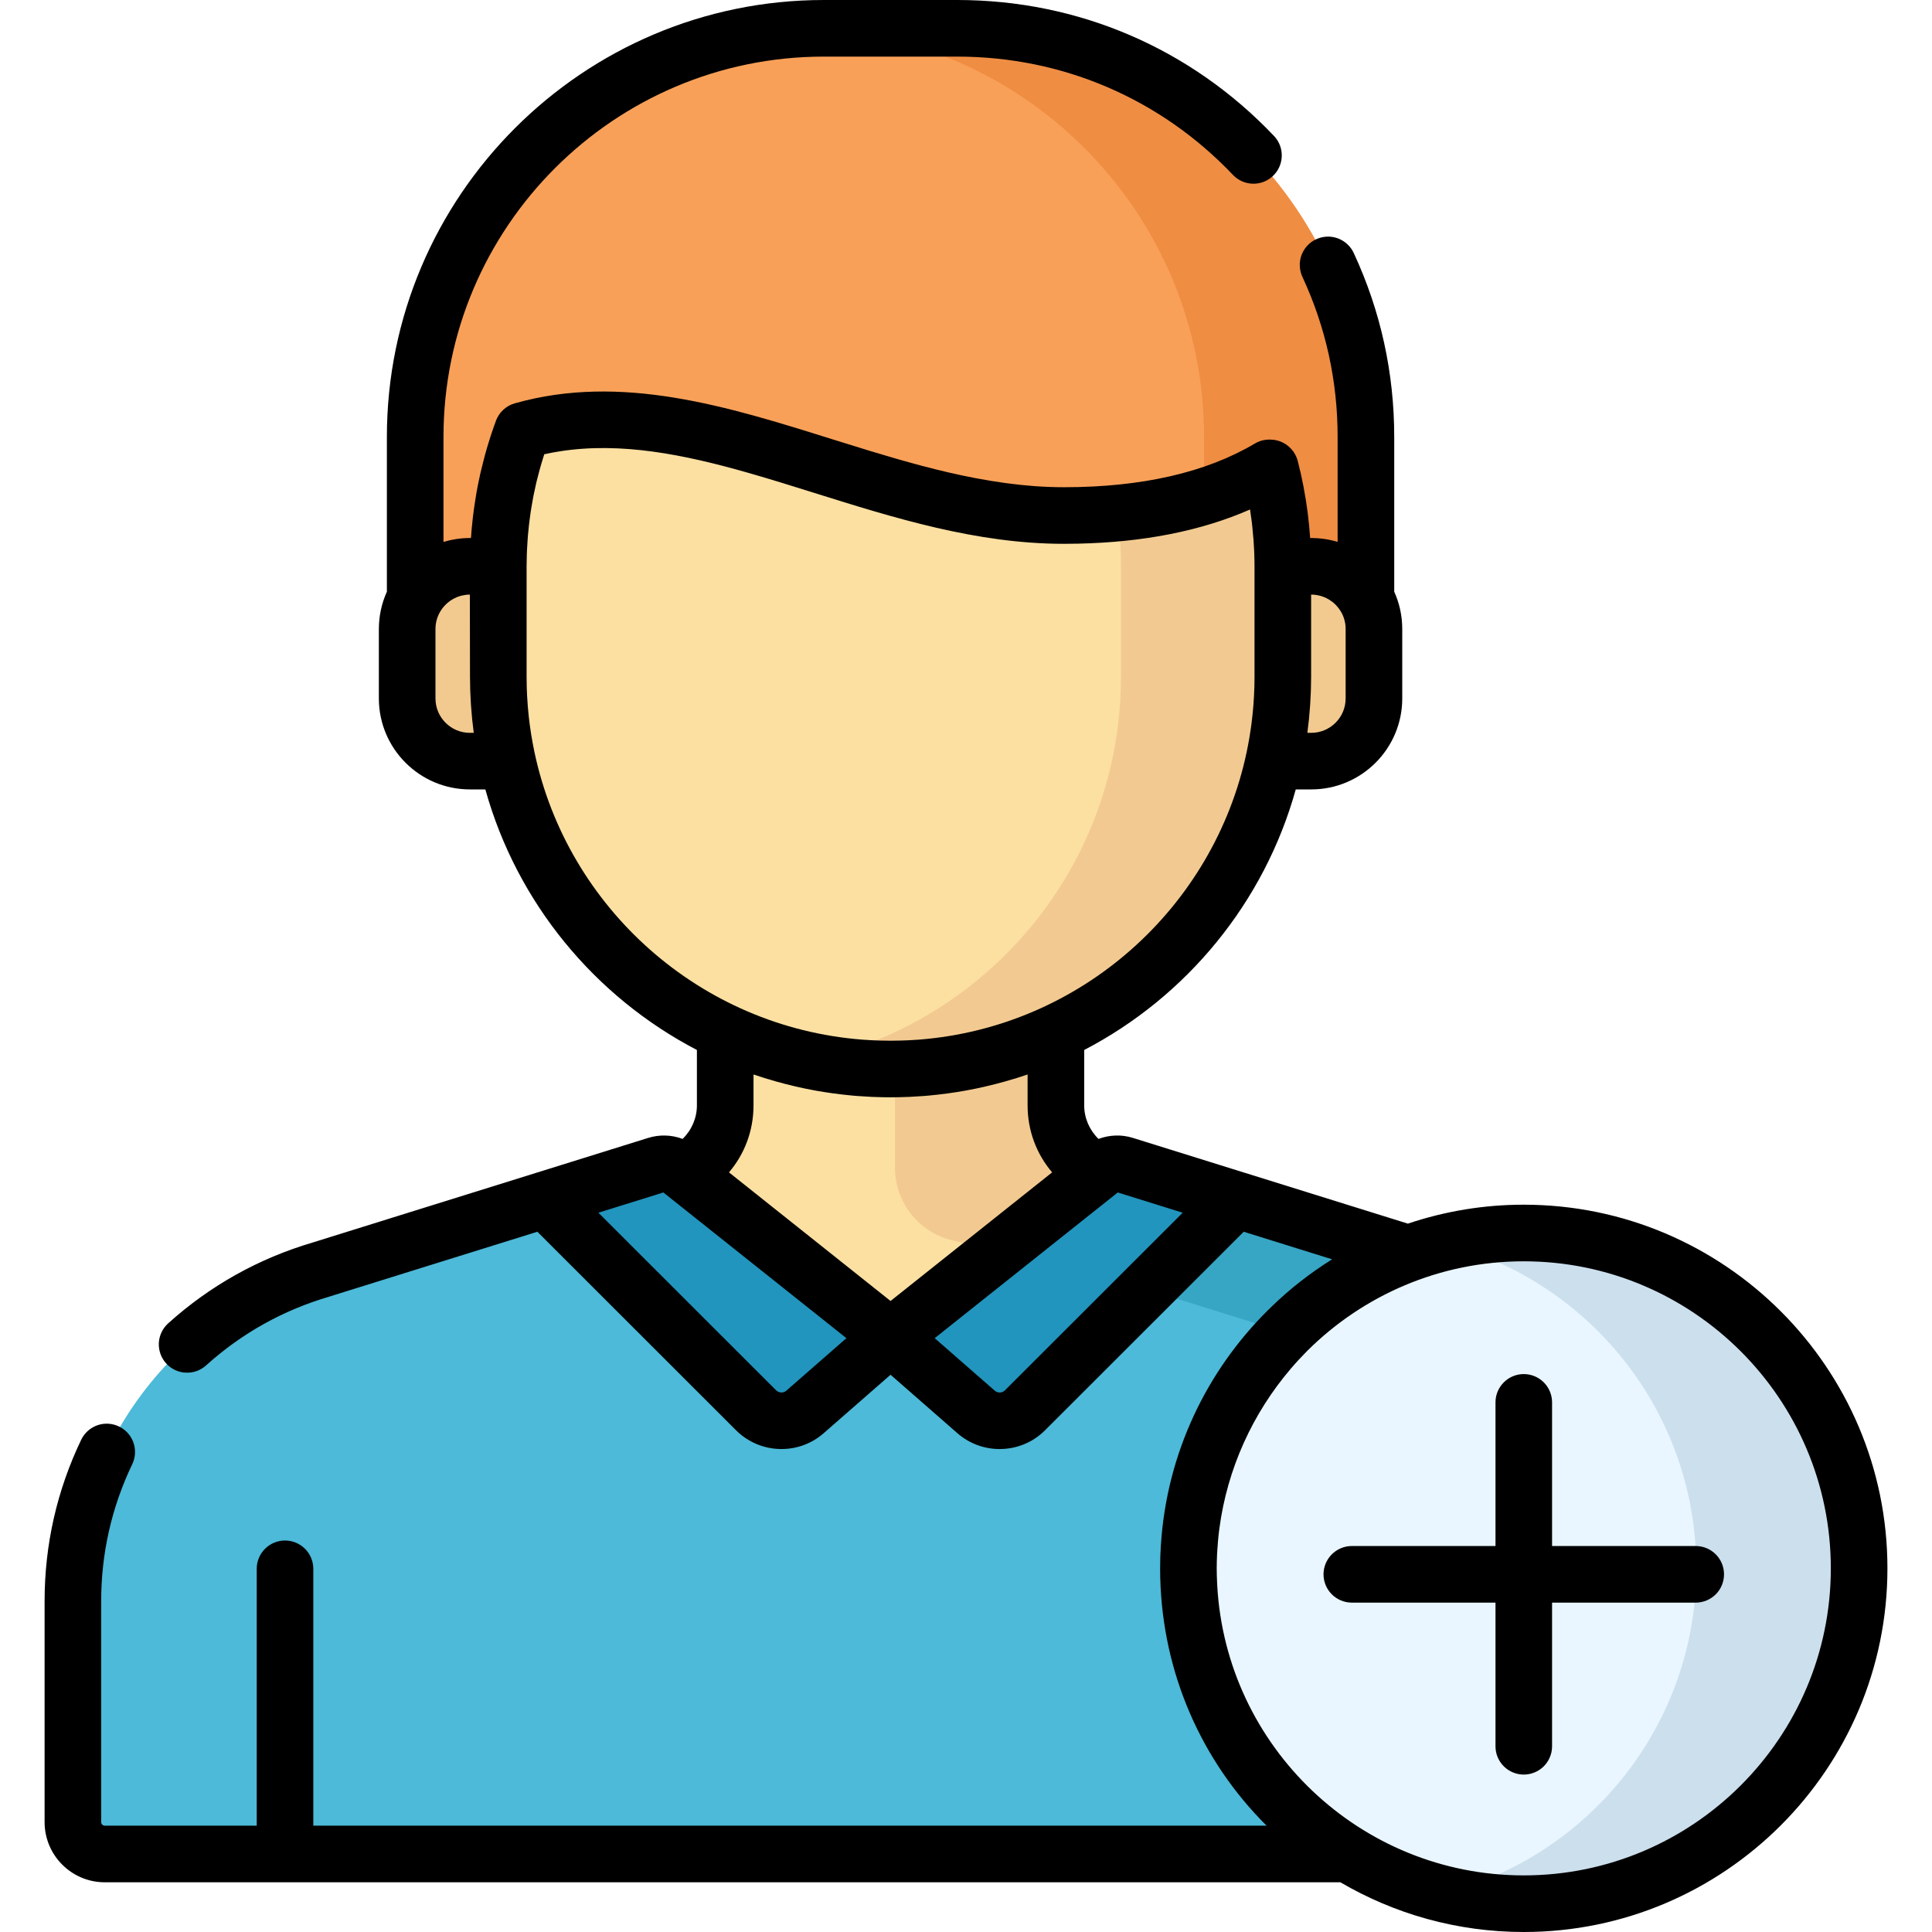
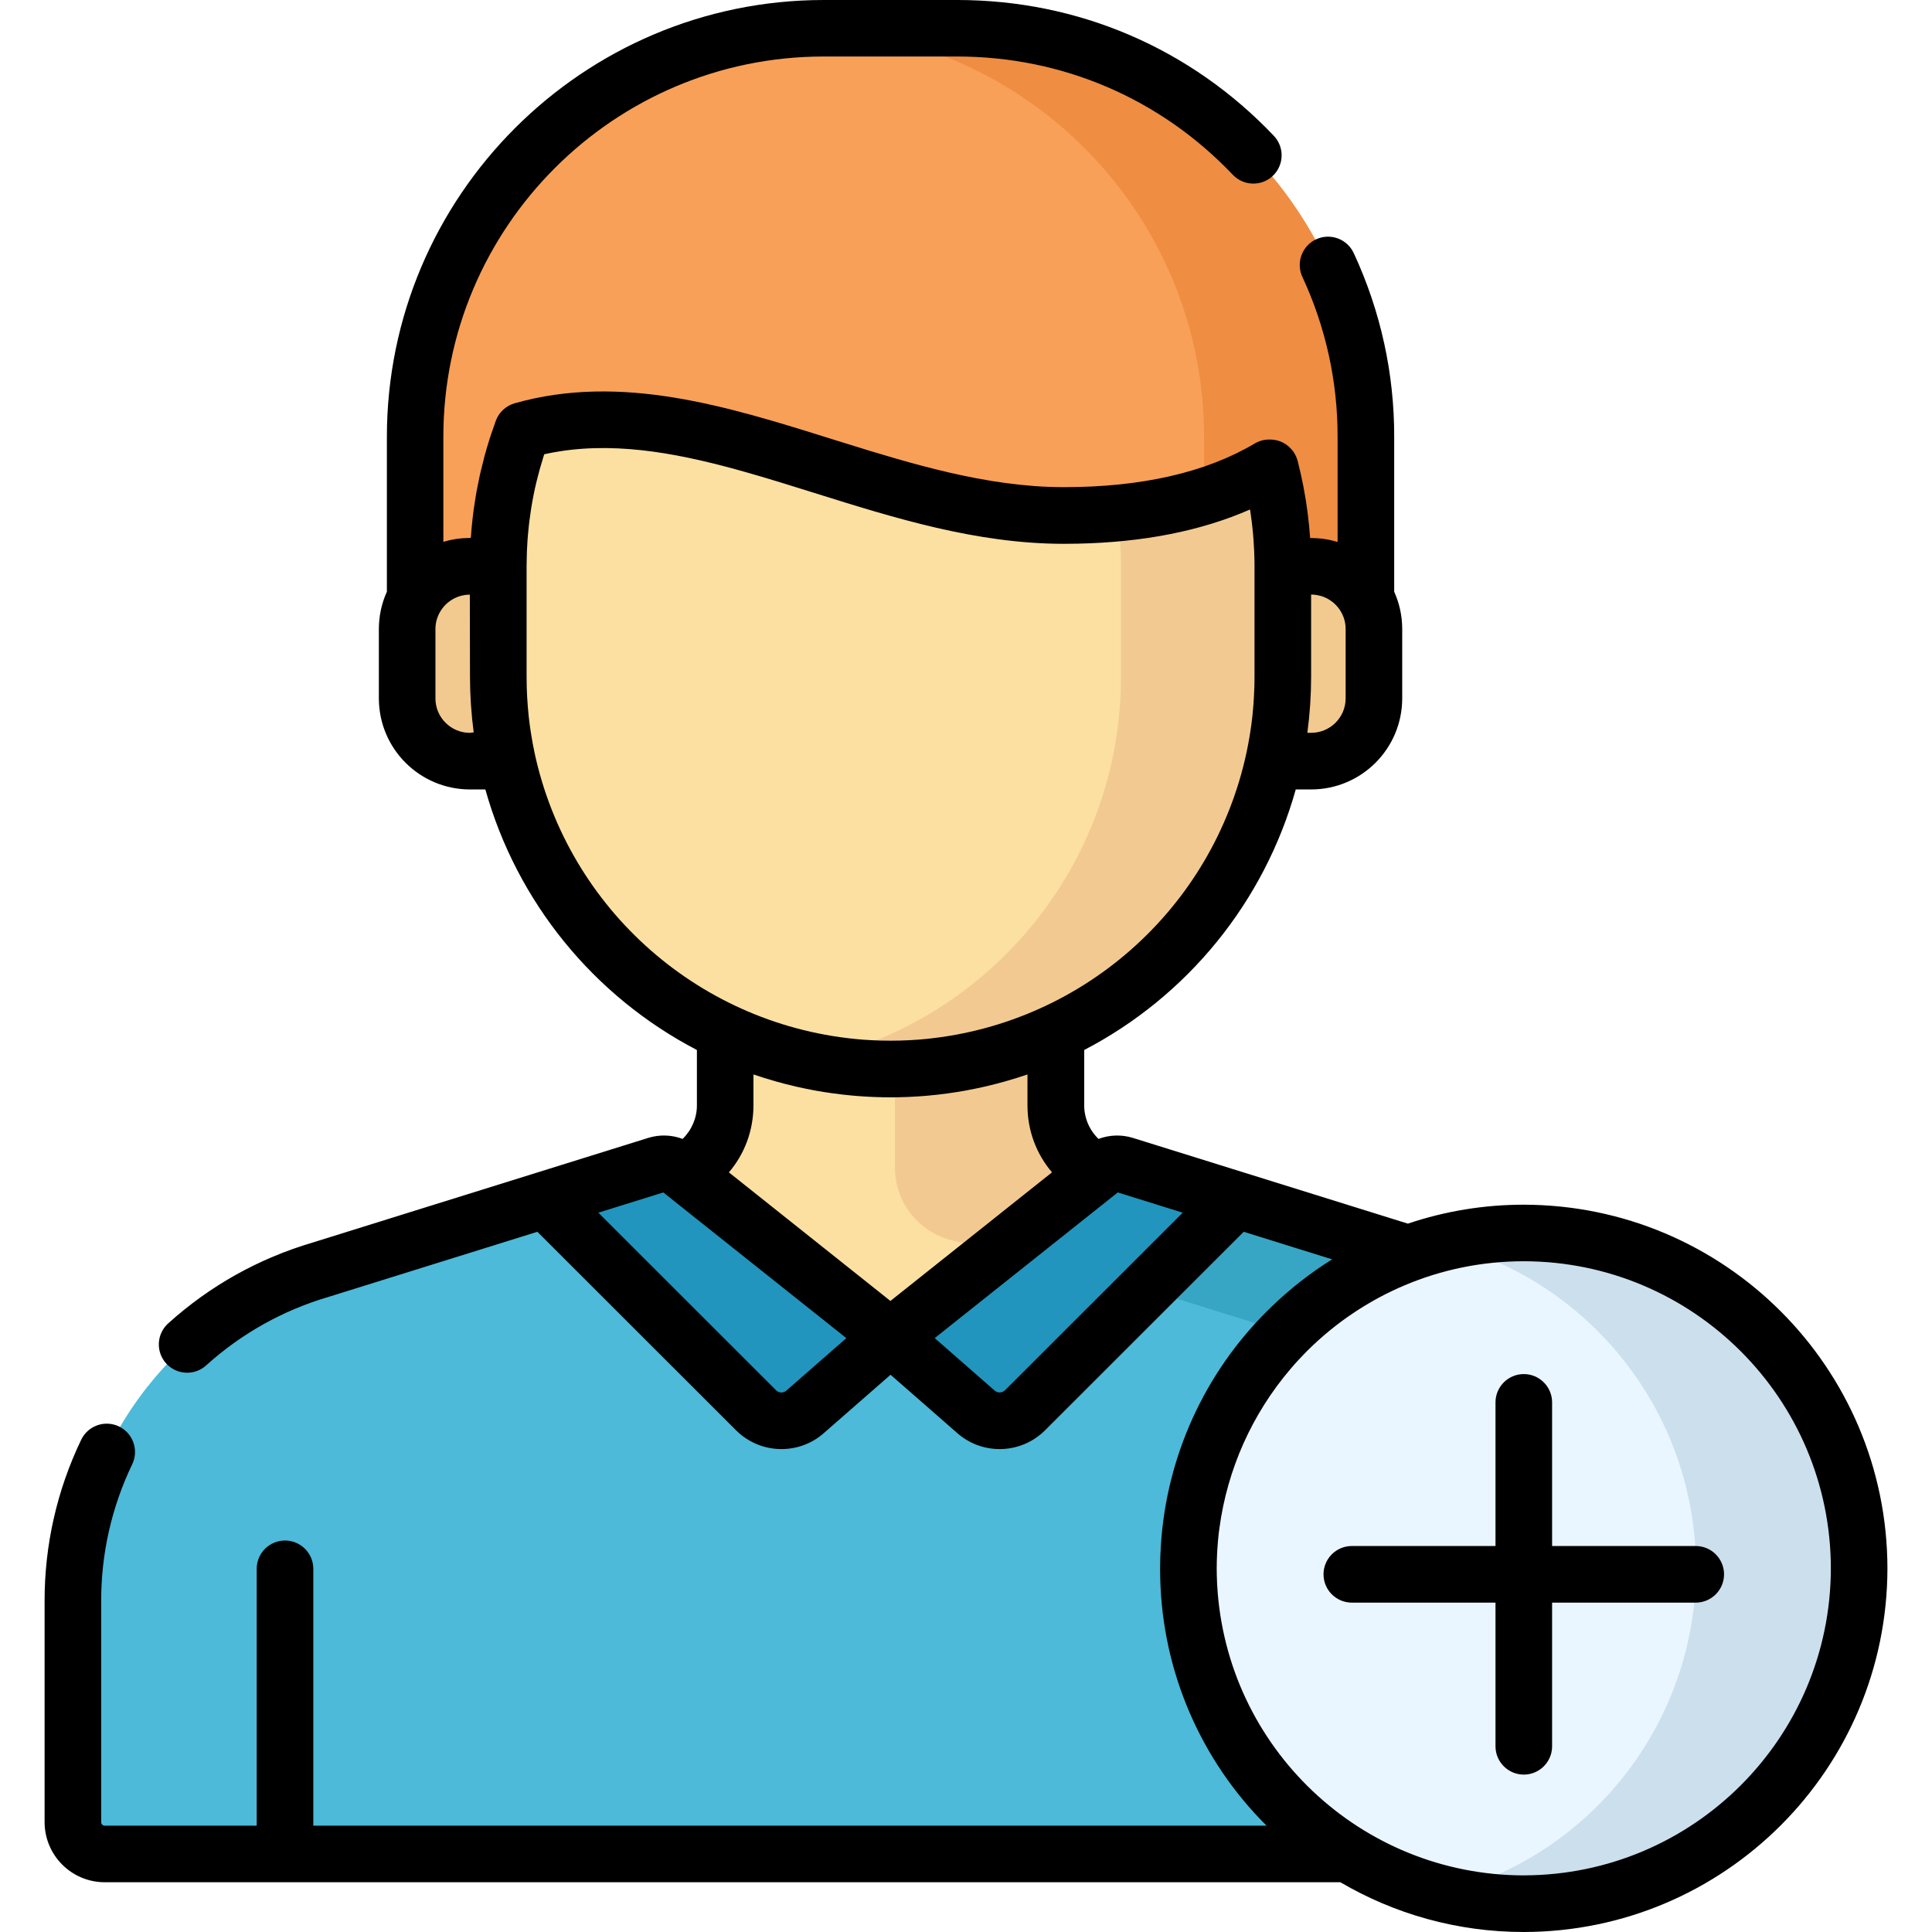
- <svg xmlns="http://www.w3.org/2000/svg" width="60" height="60" viewBox="0 0 60 60" fill="none">
-   <path d="M34.656 36.607C34.13 36.501 33.657 36.217 33.318 35.802C32.978 35.387 32.792 34.867 32.792 34.331V29.098H22.522V34.331C22.522 34.867 22.336 35.387 21.996 35.802C21.656 36.217 21.183 36.501 20.657 36.607L19.406 36.858V45.262H35.907V36.858L34.656 36.607Z" fill="#FCE0A2" />
-   <path d="M27.793 29.098V36.264C27.793 36.801 27.979 37.32 28.319 37.735C28.658 38.15 29.131 38.435 29.657 38.54L35.908 40.064V36.858L34.657 36.607C34.131 36.501 33.658 36.217 33.318 35.802C32.978 35.387 32.793 34.867 32.793 34.331V29.098H27.793Z" fill="#F2CA91" />
-   <path d="M45.349 39.429L34.92 36.177C34.8 36.14 34.673 36.132 34.549 36.155C34.426 36.178 34.31 36.231 34.212 36.309L27.657 41.526L21.102 36.309C21.004 36.231 20.889 36.178 20.765 36.155C20.642 36.132 20.515 36.14 20.395 36.177L9.966 39.429C5.399 40.773 2.264 44.965 2.264 49.726V56.587C2.264 56.85 2.368 57.101 2.553 57.287C2.739 57.472 2.99 57.577 3.253 57.577H52.062C52.324 57.577 52.576 57.472 52.761 57.287C52.947 57.101 53.051 56.85 53.051 56.587V49.726C53.051 44.965 49.915 40.773 45.349 39.429Z" fill="#4CBAD8" />
-   <path d="M45.349 39.429L34.92 36.177C34.8 36.14 34.673 36.132 34.549 36.155C34.426 36.178 34.31 36.231 34.212 36.309L31.237 38.677L40.307 41.505C44.874 42.85 48.01 47.041 48.01 51.802V57.576H52.062C52.324 57.576 52.576 57.472 52.761 57.287C52.947 57.101 53.051 56.85 53.051 56.587V49.725C53.051 44.965 49.916 40.773 45.349 39.429Z" fill="#37A6C4" />
-   <path d="M40.722 23.637H38.636V17.587H40.722C41.797 17.587 42.669 18.458 42.669 19.533V21.691C42.669 22.766 41.797 23.637 40.722 23.637ZM14.591 23.637H16.678V17.587H14.591C13.516 17.587 12.645 18.458 12.645 19.533V21.691C12.645 22.766 13.516 23.637 14.591 23.637Z" fill="#F2CA8F" />
-   <path d="M27.657 33.199C20.929 33.199 15.475 27.745 15.475 21.017V17.594C15.475 10.866 20.929 5.412 27.657 5.412C34.384 5.412 39.838 10.866 39.838 17.594V21.017C39.838 27.745 34.384 33.199 27.657 33.199Z" fill="#FCE0A2" />
-   <path d="M27.657 5.412C26.795 5.412 25.955 5.502 25.144 5.672C30.666 6.83 34.812 11.727 34.812 17.594V21.017C34.812 26.883 30.666 31.781 25.144 32.939C25.97 33.112 26.812 33.199 27.657 33.199C34.385 33.199 39.839 27.745 39.839 21.017V17.594C39.839 10.866 34.385 5.412 27.657 5.412Z" fill="#F2CA91" />
-   <path d="M29.73 0.879H25.584C18.576 0.879 12.895 6.56 12.895 13.569V18.582C13.228 17.988 13.863 17.587 14.592 17.587H15.476C15.476 16.105 15.742 14.685 16.228 13.371C21.614 11.845 27.089 16.01 33.043 16.01C36.016 16.01 38.046 15.345 39.419 14.531L39.451 14.531C39.709 15.529 39.839 16.556 39.839 17.587H40.723C41.452 17.587 42.087 17.988 42.42 18.582V13.569C42.42 6.56 36.739 0.879 29.73 0.879Z" fill="#F9A058" />
-   <path d="M29.73 0.879H25.584C25.436 0.879 25.29 0.882 25.144 0.887C31.948 1.119 37.393 6.708 37.393 13.569V15.415C38.189 15.168 38.859 14.862 39.418 14.531L39.45 14.531C39.708 15.529 39.839 16.556 39.839 17.587H40.722C41.452 17.587 42.086 17.989 42.42 18.582V13.569C42.42 6.56 36.738 0.879 29.73 0.879Z" fill="#EF8D43" />
-   <path d="M47.322 59.121C53.073 59.121 57.736 54.458 57.736 48.707C57.736 42.955 53.073 38.292 47.322 38.292C41.57 38.292 36.907 42.955 36.907 48.707C36.907 54.458 41.57 59.121 47.322 59.121Z" fill="#E9F6FF" />
-   <path d="M47.323 38.292C46.45 38.292 45.603 38.4 44.794 38.602C49.324 39.732 52.68 43.827 52.68 48.707C52.68 53.586 49.324 57.681 44.794 58.812C45.621 59.018 46.47 59.122 47.323 59.121C53.074 59.121 57.737 54.459 57.737 48.707C57.737 42.955 53.074 38.292 47.323 38.292Z" fill="#CCDFED" />
-   <path d="M27.657 41.526L25 43.85C24.788 44.035 24.514 44.133 24.232 44.124C23.95 44.115 23.683 43.999 23.484 43.8L16.935 37.256L20.395 36.177C20.515 36.14 20.642 36.132 20.765 36.155C20.889 36.178 21.004 36.231 21.102 36.309L27.657 41.526Z" fill="#2195BD" />
-   <path d="M27.657 41.526L30.314 43.85C30.526 44.035 30.801 44.133 31.082 44.124C31.364 44.115 31.632 43.999 31.831 43.8L38.38 37.256L34.92 36.177C34.8 36.14 34.673 36.132 34.549 36.155C34.426 36.178 34.31 36.231 34.212 36.309L27.657 41.526Z" fill="#2195BD" />
-   <path d="M52.677 48.013H48.201V43.538C48.197 43.307 48.103 43.087 47.939 42.926C47.774 42.764 47.553 42.673 47.322 42.673C47.092 42.673 46.87 42.764 46.706 42.926C46.542 43.087 46.447 43.307 46.444 43.538V48.013H41.968C41.737 48.017 41.518 48.111 41.356 48.276C41.194 48.44 41.103 48.662 41.103 48.892C41.103 49.123 41.194 49.344 41.356 49.509C41.518 49.673 41.737 49.767 41.968 49.771H46.444V54.247C46.447 54.477 46.542 54.697 46.706 54.859C46.87 55.02 47.092 55.111 47.322 55.111C47.553 55.111 47.774 55.02 47.939 54.859C48.103 54.697 48.197 54.477 48.201 54.247V49.771H52.677C52.907 49.767 53.127 49.673 53.289 49.509C53.451 49.344 53.541 49.123 53.541 48.892C53.541 48.662 53.451 48.44 53.289 48.276C53.127 48.111 52.907 48.017 52.677 48.013Z" fill="black" />
-   <path d="M47.322 37.413C46.099 37.412 44.883 37.611 43.723 38.001L38.642 36.417L38.641 36.417L35.181 35.338C34.827 35.227 34.453 35.244 34.115 35.37C33.838 35.101 33.671 34.726 33.671 34.331V32.608C36.848 30.954 39.263 28.031 40.241 24.516H40.723C42.281 24.516 43.548 23.249 43.548 21.691V19.534C43.548 19.121 43.459 18.729 43.299 18.375V13.569C43.299 11.579 42.878 9.661 42.047 7.869C41.999 7.762 41.931 7.666 41.846 7.587C41.761 7.507 41.661 7.445 41.553 7.404C41.443 7.363 41.327 7.344 41.211 7.349C41.095 7.353 40.98 7.381 40.875 7.43C40.769 7.478 40.674 7.548 40.596 7.634C40.517 7.72 40.456 7.821 40.417 7.93C40.378 8.04 40.36 8.156 40.367 8.272C40.373 8.389 40.402 8.503 40.452 8.608C41.175 10.167 41.541 11.836 41.541 13.569V16.829C41.478 16.81 41.413 16.793 41.349 16.779L41.337 16.776C41.197 16.745 41.054 16.724 40.911 16.715C40.849 16.711 40.788 16.708 40.727 16.708L40.722 16.708H40.688C40.68 16.591 40.67 16.474 40.659 16.357L40.654 16.306C40.653 16.288 40.65 16.269 40.648 16.251C40.639 16.158 40.628 16.065 40.617 15.972L40.606 15.886C40.592 15.776 40.576 15.667 40.559 15.558L40.556 15.538L40.555 15.53C40.533 15.394 40.509 15.258 40.483 15.122L40.471 15.06C40.469 15.05 40.467 15.039 40.465 15.029C40.448 14.945 40.43 14.861 40.412 14.777C40.41 14.769 40.409 14.761 40.407 14.754L40.393 14.689C40.391 14.68 40.388 14.671 40.386 14.661C40.359 14.544 40.331 14.427 40.301 14.31C40.278 14.225 40.243 14.144 40.196 14.07C40.191 14.061 40.187 14.052 40.182 14.044C40.173 14.03 40.162 14.019 40.152 14.006C39.99 13.789 39.733 13.652 39.45 13.652H39.439L39.407 13.652C39.253 13.654 39.103 13.696 38.97 13.775C37.452 14.675 35.457 15.131 33.042 15.131C32.737 15.131 32.432 15.119 32.127 15.097C31.539 15.054 30.952 14.972 30.366 14.862C30.346 14.858 30.325 14.855 30.304 14.851C29.192 14.64 28.087 14.329 26.996 13.997C26.602 13.877 26.209 13.754 25.818 13.632C22.612 12.627 19.297 11.588 15.987 12.526C15.854 12.563 15.732 12.632 15.63 12.726C15.528 12.82 15.45 12.937 15.402 13.066L15.401 13.072C15.352 13.203 15.306 13.335 15.262 13.468C15.253 13.496 15.244 13.525 15.234 13.553L15.226 13.577L15.213 13.62C15.183 13.711 15.155 13.805 15.127 13.899C15.113 13.946 15.1 13.993 15.087 14.04C15.079 14.068 15.071 14.095 15.063 14.123L15.05 14.174C15.044 14.194 15.04 14.214 15.034 14.235C15.002 14.358 14.971 14.481 14.942 14.604C14.935 14.634 14.926 14.665 14.92 14.694L14.915 14.716C14.91 14.738 14.906 14.759 14.901 14.781C14.866 14.94 14.834 15.1 14.804 15.261L14.8 15.284C14.794 15.32 14.789 15.355 14.783 15.39C14.768 15.477 14.754 15.566 14.74 15.659C14.732 15.717 14.723 15.775 14.715 15.834L14.712 15.856C14.691 16.014 14.673 16.172 14.658 16.33C14.656 16.344 14.655 16.358 14.654 16.372L14.646 16.452C14.642 16.503 14.639 16.552 14.635 16.601C14.632 16.637 14.628 16.672 14.626 16.708H14.591L14.587 16.708C14.51 16.709 14.434 16.712 14.358 16.718C14.23 16.729 14.103 16.748 13.977 16.776L13.964 16.779C13.899 16.794 13.836 16.81 13.773 16.829V13.569C13.773 7.056 19.071 1.758 25.584 1.758H29.73C33.001 1.758 36.043 3.065 38.297 5.438C38.458 5.605 38.678 5.701 38.91 5.705C39.141 5.71 39.365 5.624 39.533 5.464C39.701 5.305 39.799 5.085 39.806 4.854C39.814 4.622 39.729 4.398 39.571 4.228C36.983 1.501 33.488 0 29.73 0H25.584C18.102 0 12.015 6.087 12.015 13.569V18.375C11.851 18.739 11.766 19.134 11.766 19.534V21.691C11.766 23.249 13.034 24.516 14.592 24.516H15.073C16.052 28.031 18.466 30.954 21.643 32.608V34.331C21.643 34.726 21.476 35.101 21.199 35.37C20.857 35.241 20.482 35.23 20.133 35.338L9.711 38.587C8.034 39.082 6.526 39.925 5.229 41.092C5.142 41.169 5.071 41.263 5.02 41.367C4.97 41.471 4.94 41.585 4.933 41.701C4.927 41.817 4.943 41.933 4.982 42.043C5.02 42.152 5.08 42.253 5.158 42.34C5.235 42.426 5.329 42.496 5.434 42.546C5.539 42.596 5.653 42.624 5.769 42.629C5.885 42.635 6.001 42.617 6.11 42.578C6.22 42.538 6.32 42.477 6.405 42.399C7.507 41.407 8.788 40.691 10.214 40.272L10.227 40.267L16.689 38.253L22.862 44.421C23.248 44.806 23.758 45.001 24.269 45.001C24.751 45.002 25.216 44.828 25.578 44.511L27.657 42.694L29.735 44.511C30.098 44.828 30.563 45.002 31.045 45.001C31.556 45.001 32.066 44.807 32.452 44.421L38.625 38.253L41.37 39.109C40.692 39.532 40.06 40.025 39.487 40.582C39.447 40.62 39.408 40.657 39.37 40.696C37.476 42.576 36.243 45.121 36.055 47.947L36.051 48.003C36.045 48.097 36.041 48.191 36.037 48.285C36.036 48.312 36.035 48.339 36.034 48.366C36.031 48.479 36.029 48.593 36.029 48.707C36.029 48.804 36.03 48.901 36.032 48.997L36.033 49.011C36.11 51.95 37.302 54.676 39.335 56.698H9.73V48.707C9.726 48.476 9.632 48.256 9.468 48.095C9.303 47.933 9.082 47.842 8.851 47.842C8.621 47.842 8.399 47.933 8.235 48.095C8.071 48.256 7.976 48.476 7.973 48.707V56.698H3.252C3.223 56.698 3.195 56.686 3.175 56.665C3.154 56.645 3.142 56.617 3.142 56.587V49.726C3.142 48.24 3.467 46.808 4.107 45.472C4.157 45.368 4.186 45.255 4.192 45.14C4.198 45.024 4.182 44.909 4.144 44.8C4.105 44.691 4.046 44.591 3.969 44.505C3.892 44.419 3.798 44.349 3.694 44.3C3.484 44.199 3.242 44.186 3.023 44.263C2.803 44.341 2.623 44.502 2.522 44.712C1.767 46.288 1.385 47.975 1.385 49.726V56.587C1.385 57.617 2.223 58.456 3.253 58.456H41.627C43.3 59.436 45.246 60 47.322 60C53.549 60 58.616 54.934 58.616 48.706C58.616 42.479 53.549 37.413 47.322 37.413ZM40.603 22.744C40.639 22.474 40.666 22.202 40.685 21.928C40.688 21.897 40.69 21.866 40.691 21.835C40.698 21.731 40.703 21.626 40.707 21.522C40.708 21.487 40.71 21.451 40.711 21.416C40.715 21.284 40.718 21.151 40.718 21.017V18.466H40.722L40.725 18.466C40.768 18.466 40.811 18.469 40.853 18.474C40.864 18.476 40.875 18.478 40.886 18.479C40.92 18.485 40.954 18.491 40.988 18.5C40.996 18.502 41.005 18.504 41.013 18.507C41.098 18.531 41.179 18.566 41.256 18.61L41.269 18.618C41.304 18.639 41.337 18.661 41.37 18.686C41.373 18.689 41.377 18.691 41.381 18.694C41.456 18.753 41.523 18.823 41.58 18.9C41.606 18.936 41.631 18.973 41.653 19.012L41.655 19.014C41.744 19.173 41.79 19.352 41.79 19.533V21.691C41.79 22.28 41.311 22.759 40.722 22.759H40.602L40.603 22.744ZM14.592 22.759C14.003 22.759 13.524 22.28 13.524 21.691V19.534C13.523 19.306 13.597 19.084 13.733 18.901L13.745 18.885C13.8 18.814 13.863 18.75 13.933 18.695C13.937 18.692 13.941 18.689 13.945 18.686C13.977 18.661 14.01 18.639 14.044 18.619L14.059 18.61C14.135 18.566 14.216 18.531 14.301 18.507C14.309 18.505 14.318 18.503 14.326 18.5C14.36 18.492 14.394 18.485 14.428 18.48C14.439 18.478 14.45 18.476 14.461 18.474C14.503 18.469 14.546 18.466 14.588 18.466L14.592 18.466L14.596 21.017C14.596 21.151 14.599 21.284 14.603 21.417C14.604 21.452 14.606 21.487 14.607 21.521C14.611 21.626 14.616 21.731 14.623 21.835C14.625 21.866 14.626 21.897 14.629 21.928C14.648 22.203 14.675 22.475 14.711 22.744C14.711 22.749 14.712 22.754 14.712 22.759L14.592 22.759ZM16.598 23.357C16.579 23.266 16.561 23.175 16.544 23.083C16.526 22.99 16.51 22.896 16.495 22.802C16.485 22.738 16.476 22.675 16.467 22.611C16.462 22.579 16.458 22.546 16.453 22.514C16.444 22.443 16.435 22.372 16.427 22.302C16.424 22.274 16.421 22.247 16.418 22.22C16.41 22.144 16.403 22.069 16.397 21.994C16.395 21.97 16.392 21.946 16.39 21.921C16.384 21.844 16.379 21.766 16.375 21.688C16.373 21.666 16.371 21.643 16.37 21.62C16.366 21.541 16.363 21.462 16.36 21.382C16.36 21.361 16.359 21.34 16.358 21.318C16.355 21.218 16.354 21.117 16.354 21.017V17.601L16.354 17.587V17.587C16.354 17.462 16.357 17.338 16.361 17.214C16.363 17.18 16.363 17.148 16.365 17.114L16.365 17.104C16.37 16.992 16.377 16.882 16.385 16.771C16.388 16.725 16.391 16.679 16.395 16.631C16.405 16.521 16.415 16.412 16.428 16.302C16.432 16.261 16.438 16.221 16.443 16.18C16.454 16.089 16.467 15.997 16.48 15.906C16.486 15.865 16.492 15.823 16.499 15.783C16.517 15.669 16.538 15.555 16.559 15.441C16.565 15.412 16.57 15.385 16.576 15.356C16.599 15.239 16.625 15.122 16.652 15.005C16.66 14.973 16.668 14.94 16.676 14.907C16.703 14.797 16.731 14.687 16.762 14.577C16.794 14.46 16.829 14.344 16.865 14.229C16.875 14.198 16.884 14.166 16.894 14.134L16.9 14.114L16.903 14.107C17.069 14.07 17.236 14.039 17.405 14.013C19.29 13.723 21.231 14.111 23.244 14.686C23.918 14.879 24.601 15.092 25.293 15.309C27.771 16.086 30.333 16.889 33.042 16.889C33.186 16.889 33.328 16.887 33.469 16.884C35.52 16.841 37.314 16.485 38.822 15.822C38.824 15.838 38.826 15.854 38.828 15.87C38.845 15.982 38.861 16.096 38.875 16.209C38.88 16.253 38.885 16.298 38.89 16.342C38.905 16.483 38.918 16.625 38.929 16.767C38.936 16.863 38.941 16.958 38.946 17.054C38.947 17.088 38.95 17.124 38.951 17.158L38.952 17.185C38.957 17.318 38.96 17.452 38.96 17.586V17.587L38.96 17.597V21.017C38.96 21.117 38.959 21.218 38.956 21.318C38.955 21.339 38.954 21.361 38.953 21.382C38.951 21.462 38.948 21.541 38.944 21.62C38.943 21.643 38.941 21.666 38.939 21.688C38.935 21.766 38.93 21.844 38.924 21.921C38.922 21.946 38.919 21.97 38.917 21.994C38.911 22.069 38.904 22.144 38.896 22.22C38.893 22.247 38.889 22.274 38.886 22.302C38.878 22.372 38.87 22.443 38.861 22.514C38.856 22.546 38.852 22.579 38.847 22.611C38.838 22.675 38.828 22.738 38.818 22.802C38.812 22.842 38.805 22.881 38.799 22.921C38.774 23.067 38.746 23.212 38.716 23.357C37.694 28.193 33.57 31.899 28.532 32.287C28.516 32.288 28.501 32.289 28.486 32.29C28.406 32.296 28.327 32.301 28.247 32.305C28.207 32.307 28.168 32.308 28.128 32.31C28.07 32.312 28.013 32.315 27.955 32.316C27.756 32.322 27.557 32.322 27.358 32.316C27.3 32.315 27.243 32.312 27.186 32.31C27.146 32.308 27.106 32.307 27.067 32.305C26.987 32.301 26.907 32.296 26.828 32.29C26.812 32.289 26.797 32.288 26.782 32.287C21.744 31.899 17.62 28.193 16.598 23.357ZM24.421 43.188C24.377 43.227 24.32 43.247 24.261 43.245C24.202 43.243 24.146 43.219 24.104 43.178L18.584 37.662L20.601 37.033L26.286 41.558L24.421 43.188ZM22.639 36.409C23.124 35.841 23.401 35.112 23.401 34.331V33.369C23.627 33.447 23.855 33.516 24.084 33.581L24.09 33.583C24.282 33.637 24.475 33.687 24.668 33.732L24.75 33.751C24.918 33.79 25.087 33.825 25.257 33.856C25.293 33.863 25.328 33.87 25.363 33.876C25.529 33.905 25.695 33.931 25.861 33.954C26.059 33.981 26.259 34.004 26.458 34.023C26.512 34.027 26.565 34.032 26.619 34.037C26.764 34.048 26.911 34.057 27.058 34.064C27.097 34.066 27.136 34.067 27.176 34.068C27.335 34.074 27.496 34.078 27.657 34.078C27.818 34.078 27.978 34.074 28.138 34.068C28.177 34.067 28.217 34.066 28.256 34.064C28.403 34.057 28.549 34.048 28.695 34.037C28.749 34.032 28.802 34.027 28.856 34.023C29.055 34.004 29.255 33.981 29.453 33.954C29.619 33.931 29.785 33.905 29.95 33.876C29.986 33.87 30.021 33.863 30.057 33.856C30.227 33.825 30.396 33.79 30.564 33.751L30.645 33.732C30.839 33.687 31.032 33.637 31.224 33.583L31.23 33.581C31.459 33.517 31.687 33.446 31.913 33.369V34.331C31.913 35.112 32.19 35.841 32.675 36.409L27.657 40.403L22.639 36.409ZM31.209 43.178C31.168 43.219 31.112 43.243 31.053 43.245C30.994 43.247 30.937 43.227 30.893 43.188L29.028 41.558L32.543 38.76L34.631 37.099L34.631 37.099L34.713 37.033L36.73 37.662L31.209 43.178ZM47.322 58.242C42.241 58.242 38.076 54.247 37.802 49.233C37.8 49.206 37.799 49.178 37.798 49.15C37.79 49.002 37.787 48.854 37.786 48.707C37.786 48.56 37.791 48.416 37.797 48.271C37.8 48.218 37.803 48.164 37.807 48.111C37.812 48.024 37.819 47.936 37.827 47.849C37.833 47.781 37.839 47.713 37.847 47.646C37.854 47.584 37.862 47.522 37.87 47.461C38.116 45.611 38.901 43.895 40.086 42.507C40.128 42.457 40.171 42.407 40.215 42.358C40.254 42.315 40.293 42.272 40.332 42.23C40.399 42.157 40.468 42.085 40.537 42.015C40.56 41.991 40.583 41.968 40.606 41.944C42.331 40.231 44.705 39.171 47.322 39.171C52.58 39.171 56.858 43.449 56.858 48.707C56.858 53.965 52.58 58.242 47.322 58.242Z" fill="black" />
+ <svg xmlns="http://www.w3.org/2000/svg" width="60" height="60" fill="none">
+   <path d="M34.656 36.607a2.32 2.32 0 0 1-1.864-2.276v-5.233h-10.27v5.233a2.32 2.32 0 0 1-1.864 2.276l-1.251.252v8.404h16.501v-8.404l-1.251-.252z" fill="#fce0a2" />
+   <path d="M27.793 29.098v7.167a2.32 2.32 0 0 0 1.864 2.276l6.251 1.524v-3.206l-1.251-.252a2.32 2.32 0 0 1-1.864-2.276v-5.233h-5z" fill="#f2ca91" />
+   <path d="M45.349 39.429L34.92 36.177a.77.77 0 0 0-.708.132l-6.555 5.217-6.555-5.217a.77.77 0 0 0-.708-.132L9.966 39.429c-4.567 1.345-7.702 5.536-7.702 10.297v6.862a.99.99 0 0 0 .989.989h48.809a.99.99 0 0 0 .989-.989v-6.862c0-4.76-3.135-8.952-7.702-10.297z" fill="#4cbad8" />
+   <path d="M45.349 39.429L34.92 36.177a.77.77 0 0 0-.708.132l-2.975 2.368 9.07 2.828c4.567 1.345 7.702 5.536 7.702 10.297v5.775h4.052a.99.99 0 0 0 .989-.989v-6.862c0-4.76-3.135-8.952-7.702-10.297z" fill="#37a6c4" />
+   <path d="M40.722 23.638h-2.087v-6.051h2.087c1.075 0 1.947.872 1.947 1.947v2.157c0 1.075-.872 1.947-1.947 1.947zm-26.131 0h2.087v-6.051h-2.087c-1.075 0-1.947.872-1.947 1.947v2.157c0 1.075.872 1.947 1.947 1.947z" fill="#f2ca8f" />
+   <path d="M27.657 33.199c-6.728 0-12.182-5.454-12.182-12.182v-3.424c0-6.728 5.454-12.182 12.182-12.182s12.182 5.454 12.182 12.182v3.424c0 6.728-5.454 12.182-12.182 12.182z" fill="#fce0a2" />
+   <path d="M27.657 5.412a12.23 12.23 0 0 0-2.513.26c5.522 1.158 9.669 6.055 9.669 11.922v3.424c0 5.866-4.147 10.763-9.669 11.922a12.23 12.23 0 0 0 2.513.26c6.728 0 12.182-5.454 12.182-12.182v-3.424c0-6.728-5.454-12.182-12.182-12.182z" fill="#f2ca91" />
+   <path d="M29.73.879h-4.146c-7.008 0-12.69 5.681-12.69 12.69v5.013c.333-.594.968-.995 1.697-.995h.884c.001-1.482.267-2.902.752-4.216 5.387-1.526 10.861 2.639 16.815 2.639 2.974 0 5.004-.666 6.376-1.479h.032c.258.998.389 2.025.389 3.056h.884c.729 0 1.364.402 1.697.995v-5.013c0-7.009-5.681-12.69-12.69-12.69z" fill="#f9a058" />
+   <path d="M29.73.879h-4.146l-.44.008c6.804.232 12.25 5.82 12.25 12.682v1.847a9.46 9.46 0 0 0 2.025-.884h.032c.258.998.389 2.025.389 3.056h.884c.729 0 1.364.402 1.698.995v-5.013c0-7.009-5.681-12.69-12.69-12.69z" fill="#ef8d43" />
+   <path d="M47.322 59.121c5.752 0 10.414-4.663 10.414-10.414s-4.663-10.414-10.414-10.414-10.414 4.663-10.414 10.414 4.663 10.414 10.414 10.414z" fill="#e9f6ff" />
+   <path d="M47.323 38.292c-.872 0-1.719.108-2.529.31a10.42 10.42 0 0 1 0 20.21 10.44 10.44 0 0 0 2.529.31c5.752 0 10.415-4.663 10.415-10.415s-4.663-10.415-10.415-10.415z" fill="#ccdfed" />
+   <g fill="#2195bd">
+     <path d="M27.657 41.526L25 43.85a1.11 1.11 0 0 1-1.517-.05l-6.549-6.544 3.46-1.079a.77.77 0 0 1 .708.132l6.555 5.217z" />
+     <path d="M27.657 41.526l2.657 2.324a1.11 1.11 0 0 0 1.517-.05l6.549-6.544-3.46-1.079a.77.77 0 0 0-.708.132l-6.555 5.217z" />
+   </g>
+   <path d="M52.677 48.013h-4.475v-4.475a.88.88 0 0 0-.879-.865.88.88 0 0 0-.879.865v4.475h-4.476a.88.88 0 0 0-.865.879.88.88 0 0 0 .865.879h4.476v4.476a.88.88 0 0 0 .879.865.88.88 0 0 0 .879-.865v-4.476h4.475a.88.88 0 0 0 .865-.879.88.88 0 0 0-.865-.879zm-5.355-10.6a11.25 11.25 0 0 0-3.599.588l-5.082-1.584h0l-3.46-1.079a1.65 1.65 0 0 0-1.066.032 1.45 1.45 0 0 1-.444-1.039v-1.722a13.12 13.12 0 0 0 6.57-8.092h.481a2.83 2.83 0 0 0 2.825-2.826v-2.157c0-.413-.09-.805-.249-1.158V13.57a13.45 13.45 0 0 0-1.252-5.7.88.88 0 0 0-1.172-.439.88.88 0 0 0-.423 1.178 11.71 11.71 0 0 1 1.089 4.961v3.26l-.192-.05-.012-.003a2.8 2.8 0 0 0-.426-.061 2.97 2.97 0 0 0-.184-.007h-.005-.034l-.029-.351-.005-.051-.006-.055-.032-.279-.011-.087-.047-.328-.003-.02-.001-.008a13.43 13.43 0 0 0-.072-.408l-.012-.062-.007-.032-.053-.252-.005-.023-.014-.065-.007-.028-.085-.351a.88.88 0 0 0-.105-.241l-.014-.026c-.009-.013-.02-.025-.03-.038-.162-.217-.419-.354-.702-.354h-.011-.032a.88.88 0 0 0-.437.123c-1.518.9-3.513 1.356-5.928 1.356-.305 0-.61-.012-.915-.034a15.93 15.93 0 0 1-1.761-.235l-.062-.011c-1.112-.212-2.217-.522-3.308-.854l-1.178-.365c-3.206-1.005-6.521-2.044-9.831-1.106a.88.88 0 0 0-.585.541l-.002.005a12.89 12.89 0 0 0-.138.396l-.028.085-.008.024-.014.043-.086.28-.04.141-.024.083-.014.051-.015.061a12.61 12.61 0 0 0-.092.369l-.022.09-.005.021-.014.066-.097.479-.004.024-.018.106-.042.268-.026.175-.003.022a13.92 13.92 0 0 0-.054.474l-.004.042-.007.08-.012.149-.009.107h-.034-.005l-.228.01a2.82 2.82 0 0 0-.381.058l-.013.003-.191.05v-3.261c0-6.513 5.298-11.811 11.811-11.811h4.146c3.271 0 6.314 1.307 8.567 3.68a.88.88 0 0 0 1.236.026.88.88 0 0 0 .038-1.236C36.983 1.501 33.488 0 29.73 0h-4.146c-7.482 0-13.569 6.087-13.569 13.569v4.807c-.165.364-.249.759-.249 1.158v2.157a2.83 2.83 0 0 0 2.826 2.826h.481a13.12 13.12 0 0 0 6.57 8.092v1.722c0 .395-.167.77-.444 1.039-.342-.129-.717-.14-1.066-.032l-10.422 3.25c-1.677.495-3.185 1.338-4.481 2.505a.88.88 0 0 0-.072 1.248.88.88 0 0 0 1.248.059 9.77 9.77 0 0 1 3.808-2.127l.013-.004 6.462-2.015 6.173 6.168a1.99 1.99 0 0 0 1.407.58 1.98 1.98 0 0 0 1.309-.49l2.079-1.818 2.079 1.818a1.98 1.98 0 0 0 1.309.49 1.99 1.99 0 0 0 1.407-.58l6.173-6.168 2.745.856c-.678.423-1.309.917-1.883 1.473l-.117.114a11.26 11.26 0 0 0-3.315 7.251l-.004.056-.014.281-.003.081c-.004.114-.005.227-.006.341l.004.29v.014a11.21 11.21 0 0 0 3.302 7.687H9.73v-7.991a.88.88 0 0 0-.879-.865.88.88 0 0 0-.879.865v7.991h-4.72a.11.11 0 0 1-.11-.11v-6.862a9.77 9.77 0 0 1 .965-4.254.88.88 0 0 0-.413-1.173.88.88 0 0 0-1.172.413 11.51 11.51 0 0 0-1.137 5.013v6.862a1.87 1.87 0 0 0 1.868 1.868h38.374C43.3 59.436 45.246 60 47.322 60a11.31 11.31 0 0 0 11.294-11.294 11.31 11.31 0 0 0-11.294-11.293zm-6.719-14.669c.036-.27.063-.541.082-.816l.006-.093.016-.313.004-.106.007-.399v-2.552h.005.003c.043 0 .085.003.127.009.011.001.022.003.033.005a1.02 1.02 0 0 1 .102.021l.025.006c.085.024.167.059.243.103l.013.008a1.19 1.19 0 0 1 .101.068c.086.067.153.137.21.214a1.08 1.08 0 0 1 .073.113l.001.002a1.06 1.06 0 0 1 .136.519v2.157a1.07 1.07 0 0 1-1.068 1.068h-.121l.002-.015zm-26.012.015a1.07 1.07 0 0 1-1.068-1.068v-2.157a1.05 1.05 0 0 1 .21-.632l.012-.016a1.05 1.05 0 0 1 .187-.19c.044-.034.077-.056.111-.076l.015-.009a1.06 1.06 0 0 1 .242-.103.25.25 0 0 1 .026-.007 1.07 1.07 0 0 1 .101-.021l.034-.005a1.33 1.33 0 0 1 .127-.009h.003l.005 2.552a13.23 13.23 0 0 0 .007.399l.004.105.016.313.006.093a12.95 12.95 0 0 0 .082.816l-.119.015zm2.006.598l-.054-.274-.048-.281-.029-.191-.014-.097-.026-.212-.009-.082-.021-.226-.006-.072-.016-.233-.004-.068-.01-.238-.002-.064-.004-.301v-3.417-.014h0c0-.125.003-.249.007-.373l.003-.1v-.01a11.78 11.78 0 0 1 .019-.332l.011-.141.032-.328.015-.122.038-.274.018-.123c.018-.115.039-.229.061-.343l.016-.085c.023-.117.049-.234.077-.351l.024-.098.086-.33a11.12 11.12 0 0 1 .103-.348l.029-.095.007-.02.002-.007a7.92 7.92 0 0 1 .502-.094c1.885-.29 3.827.098 5.839.673.675.193 1.358.407 2.049.623 2.478.777 5.04 1.58 7.75 1.58l.427-.005c2.051-.043 3.844-.399 5.352-1.062l.007.047.047.339.015.133c.016.142.029.283.039.425l.017.287.005.104.001.027c.005.134.008.267.008.401v.002.01 3.42l-.004.301-.003.064-.01.238-.004.068-.016.233-.006.072-.021.226-.009.082-.026.212-.014.097-.029.191-.02.119a12.88 12.88 0 0 1-.083.436 11.33 11.33 0 0 1-10.184 8.93l-.046.003-.239.015-.119.005-.173.007a11.88 11.88 0 0 1-.597 0l-.173-.007-.119-.005-.239-.015-.046-.003a11.33 11.33 0 0 1-10.184-8.93zm7.823 19.831a.23.23 0 0 1-.161.057c-.059-.002-.115-.026-.156-.068l-5.52-5.516 2.016-.629 5.685 4.525-1.864 1.63zm-1.783-6.78c.485-.567.762-1.297.762-2.078v-.962a13.53 13.53 0 0 0 .684.213l.006.002a12.89 12.89 0 0 0 .578.149l.081.019a13.01 13.01 0 0 0 .508.105l.106.02a13.87 13.87 0 0 0 .497.078 13.17 13.17 0 0 0 .597.069l.16.014a13.54 13.54 0 0 0 .439.027l.118.005a13.25 13.25 0 0 0 .481.01 13.25 13.25 0 0 0 .481-.01l.118-.005a13.14 13.14 0 0 0 .439-.027l.16-.014c.2-.018.399-.041.597-.069a12.85 12.85 0 0 0 .497-.078l.106-.02a12.71 12.71 0 0 0 .508-.105l.081-.019a12.79 12.79 0 0 0 .578-.149l.006-.002a12.96 12.96 0 0 0 .684-.213v.962c0 .781.277 1.511.762 2.078l-5.018 3.994-5.018-3.994zm8.571 6.769c-.042.041-.098.066-.156.067s-.116-.018-.16-.057l-1.864-1.631 3.515-2.797 2.088-1.661h0l.083-.066 2.016.629-5.52 5.516zm16.113 15.065a9.55 9.55 0 0 1-9.52-9.009l-.004-.084c-.007-.148-.011-.295-.011-.443a10.44 10.44 0 0 1 .011-.436c.002-.053.006-.107.009-.16l.02-.263.02-.203c.007-.062.015-.124.024-.185a9.58 9.58 0 0 1 2.215-4.953l.13-.15.117-.128c.067-.073.136-.144.205-.215l.07-.071c1.725-1.713 4.099-2.773 6.716-2.773a9.55 9.55 0 0 1 9.536 9.536 9.55 9.55 0 0 1-9.536 9.536z" fill="#000" />
</svg>
